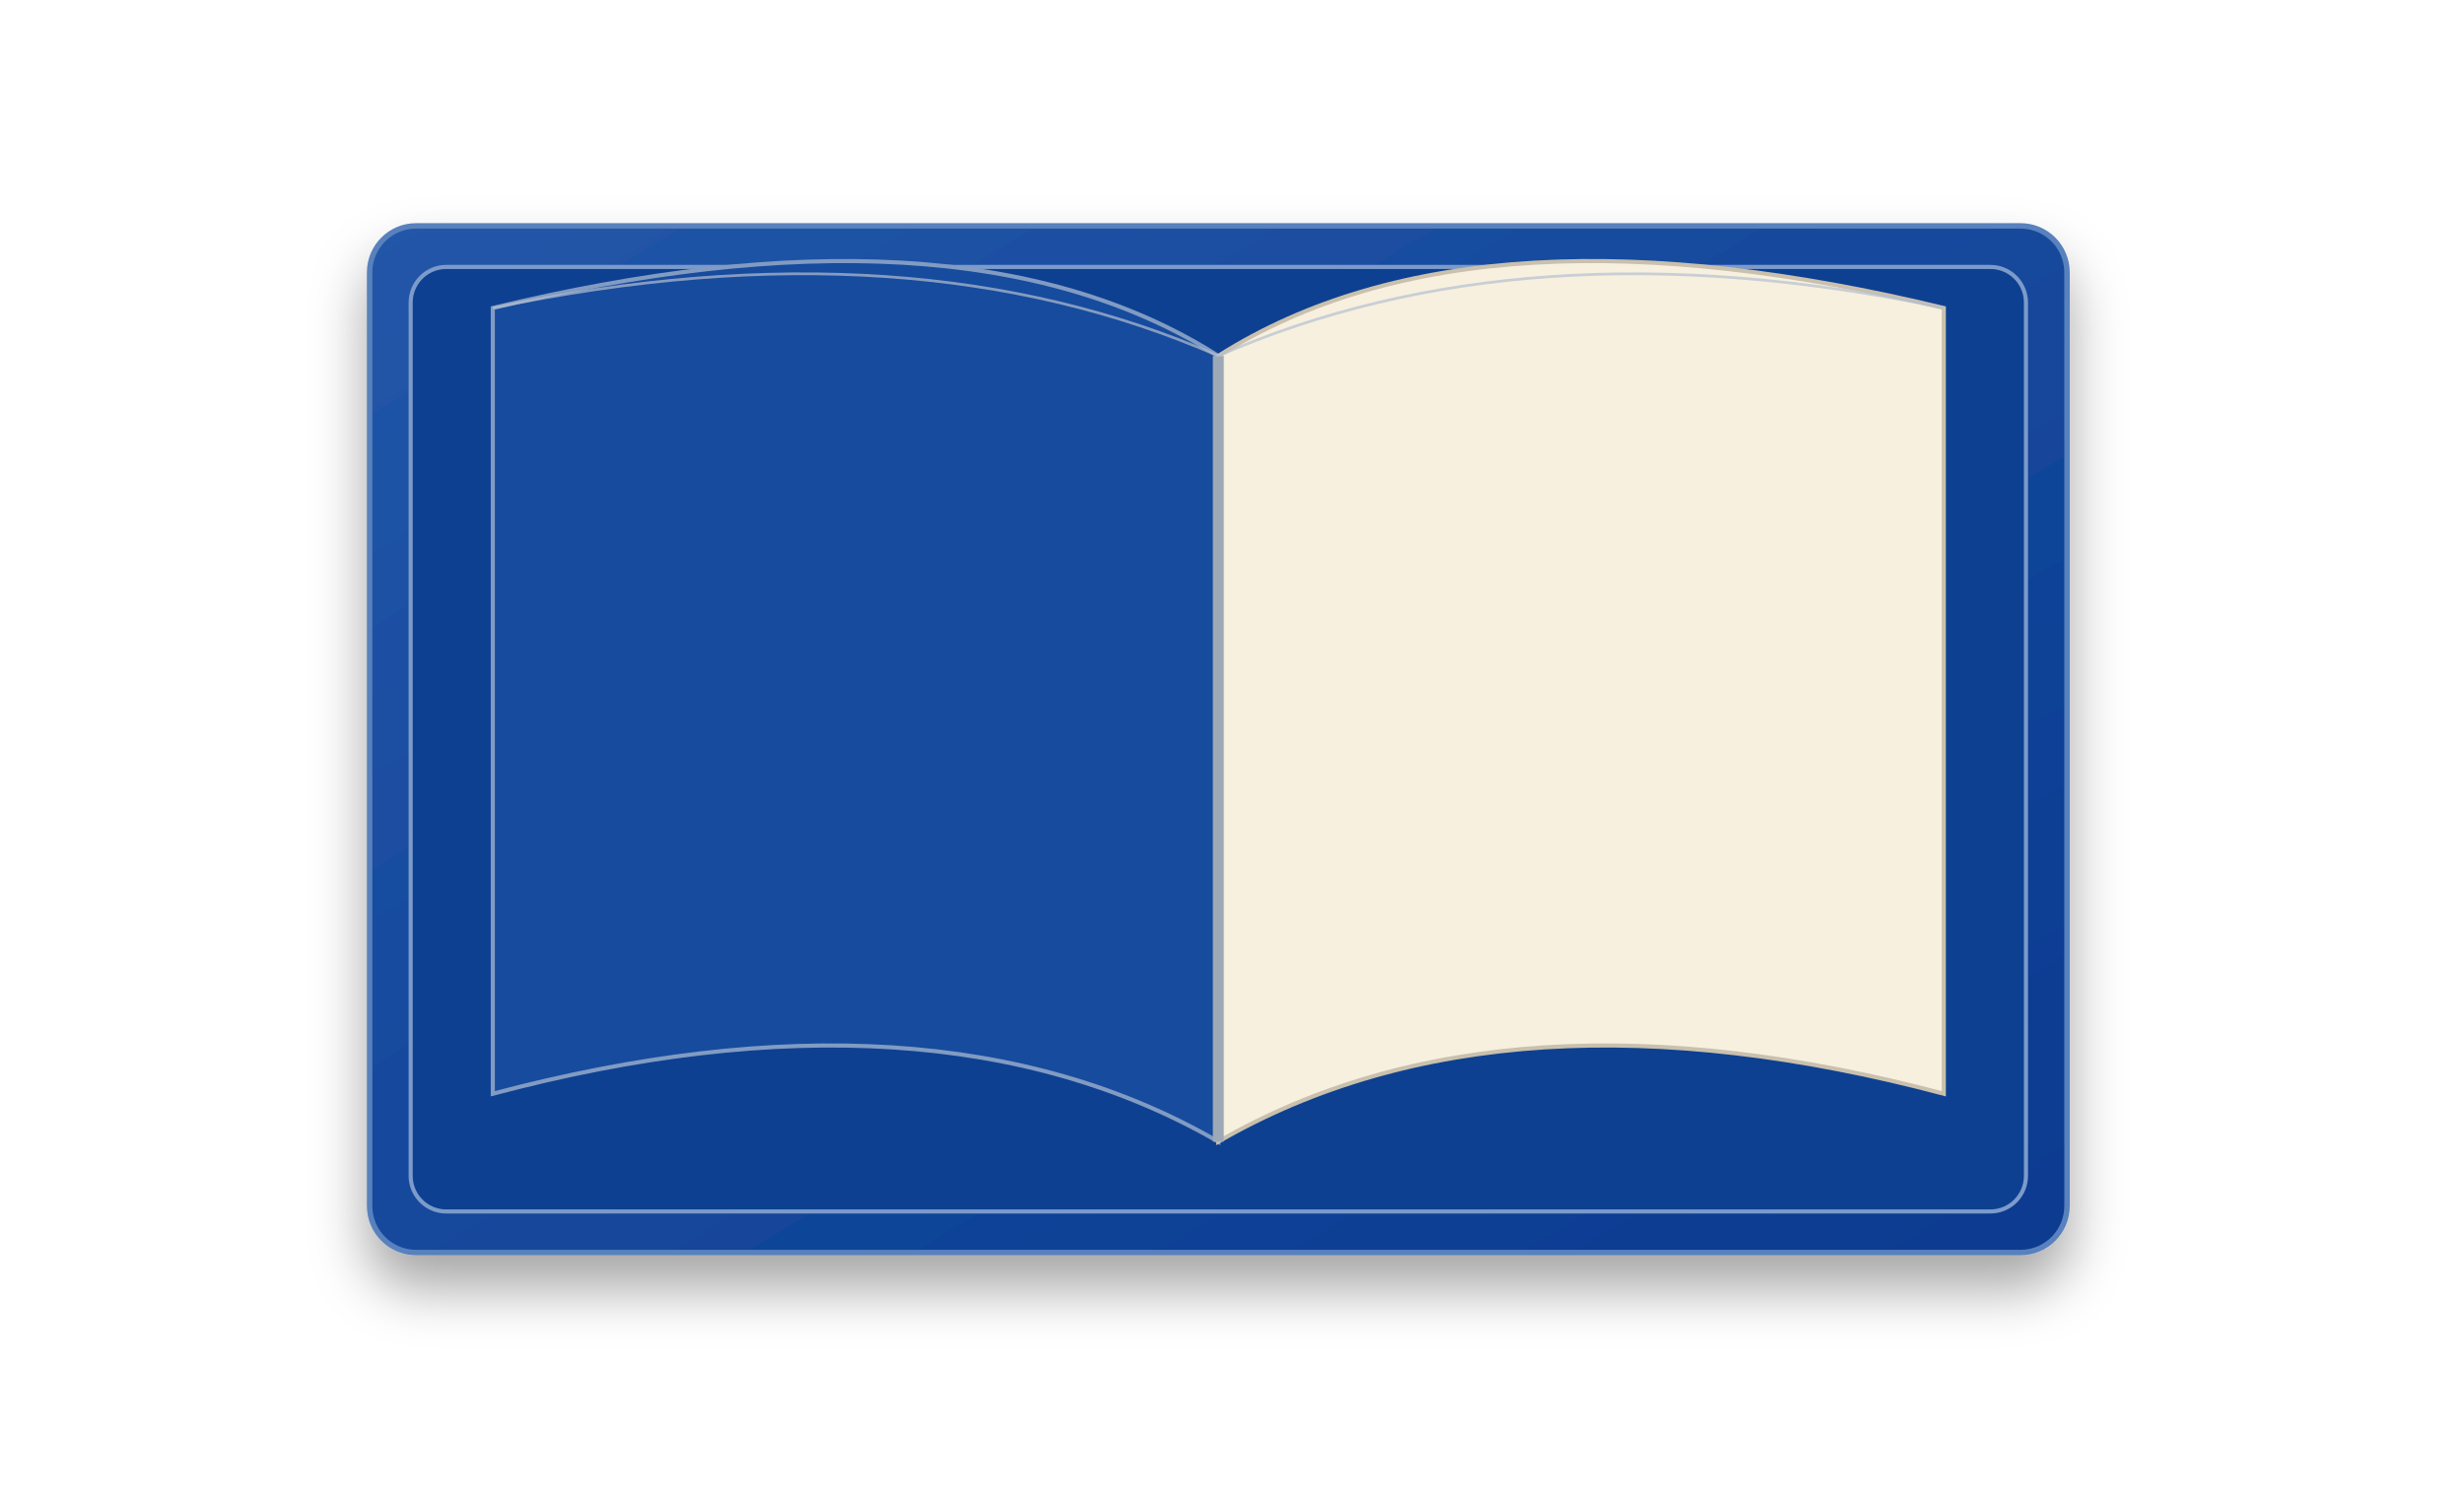
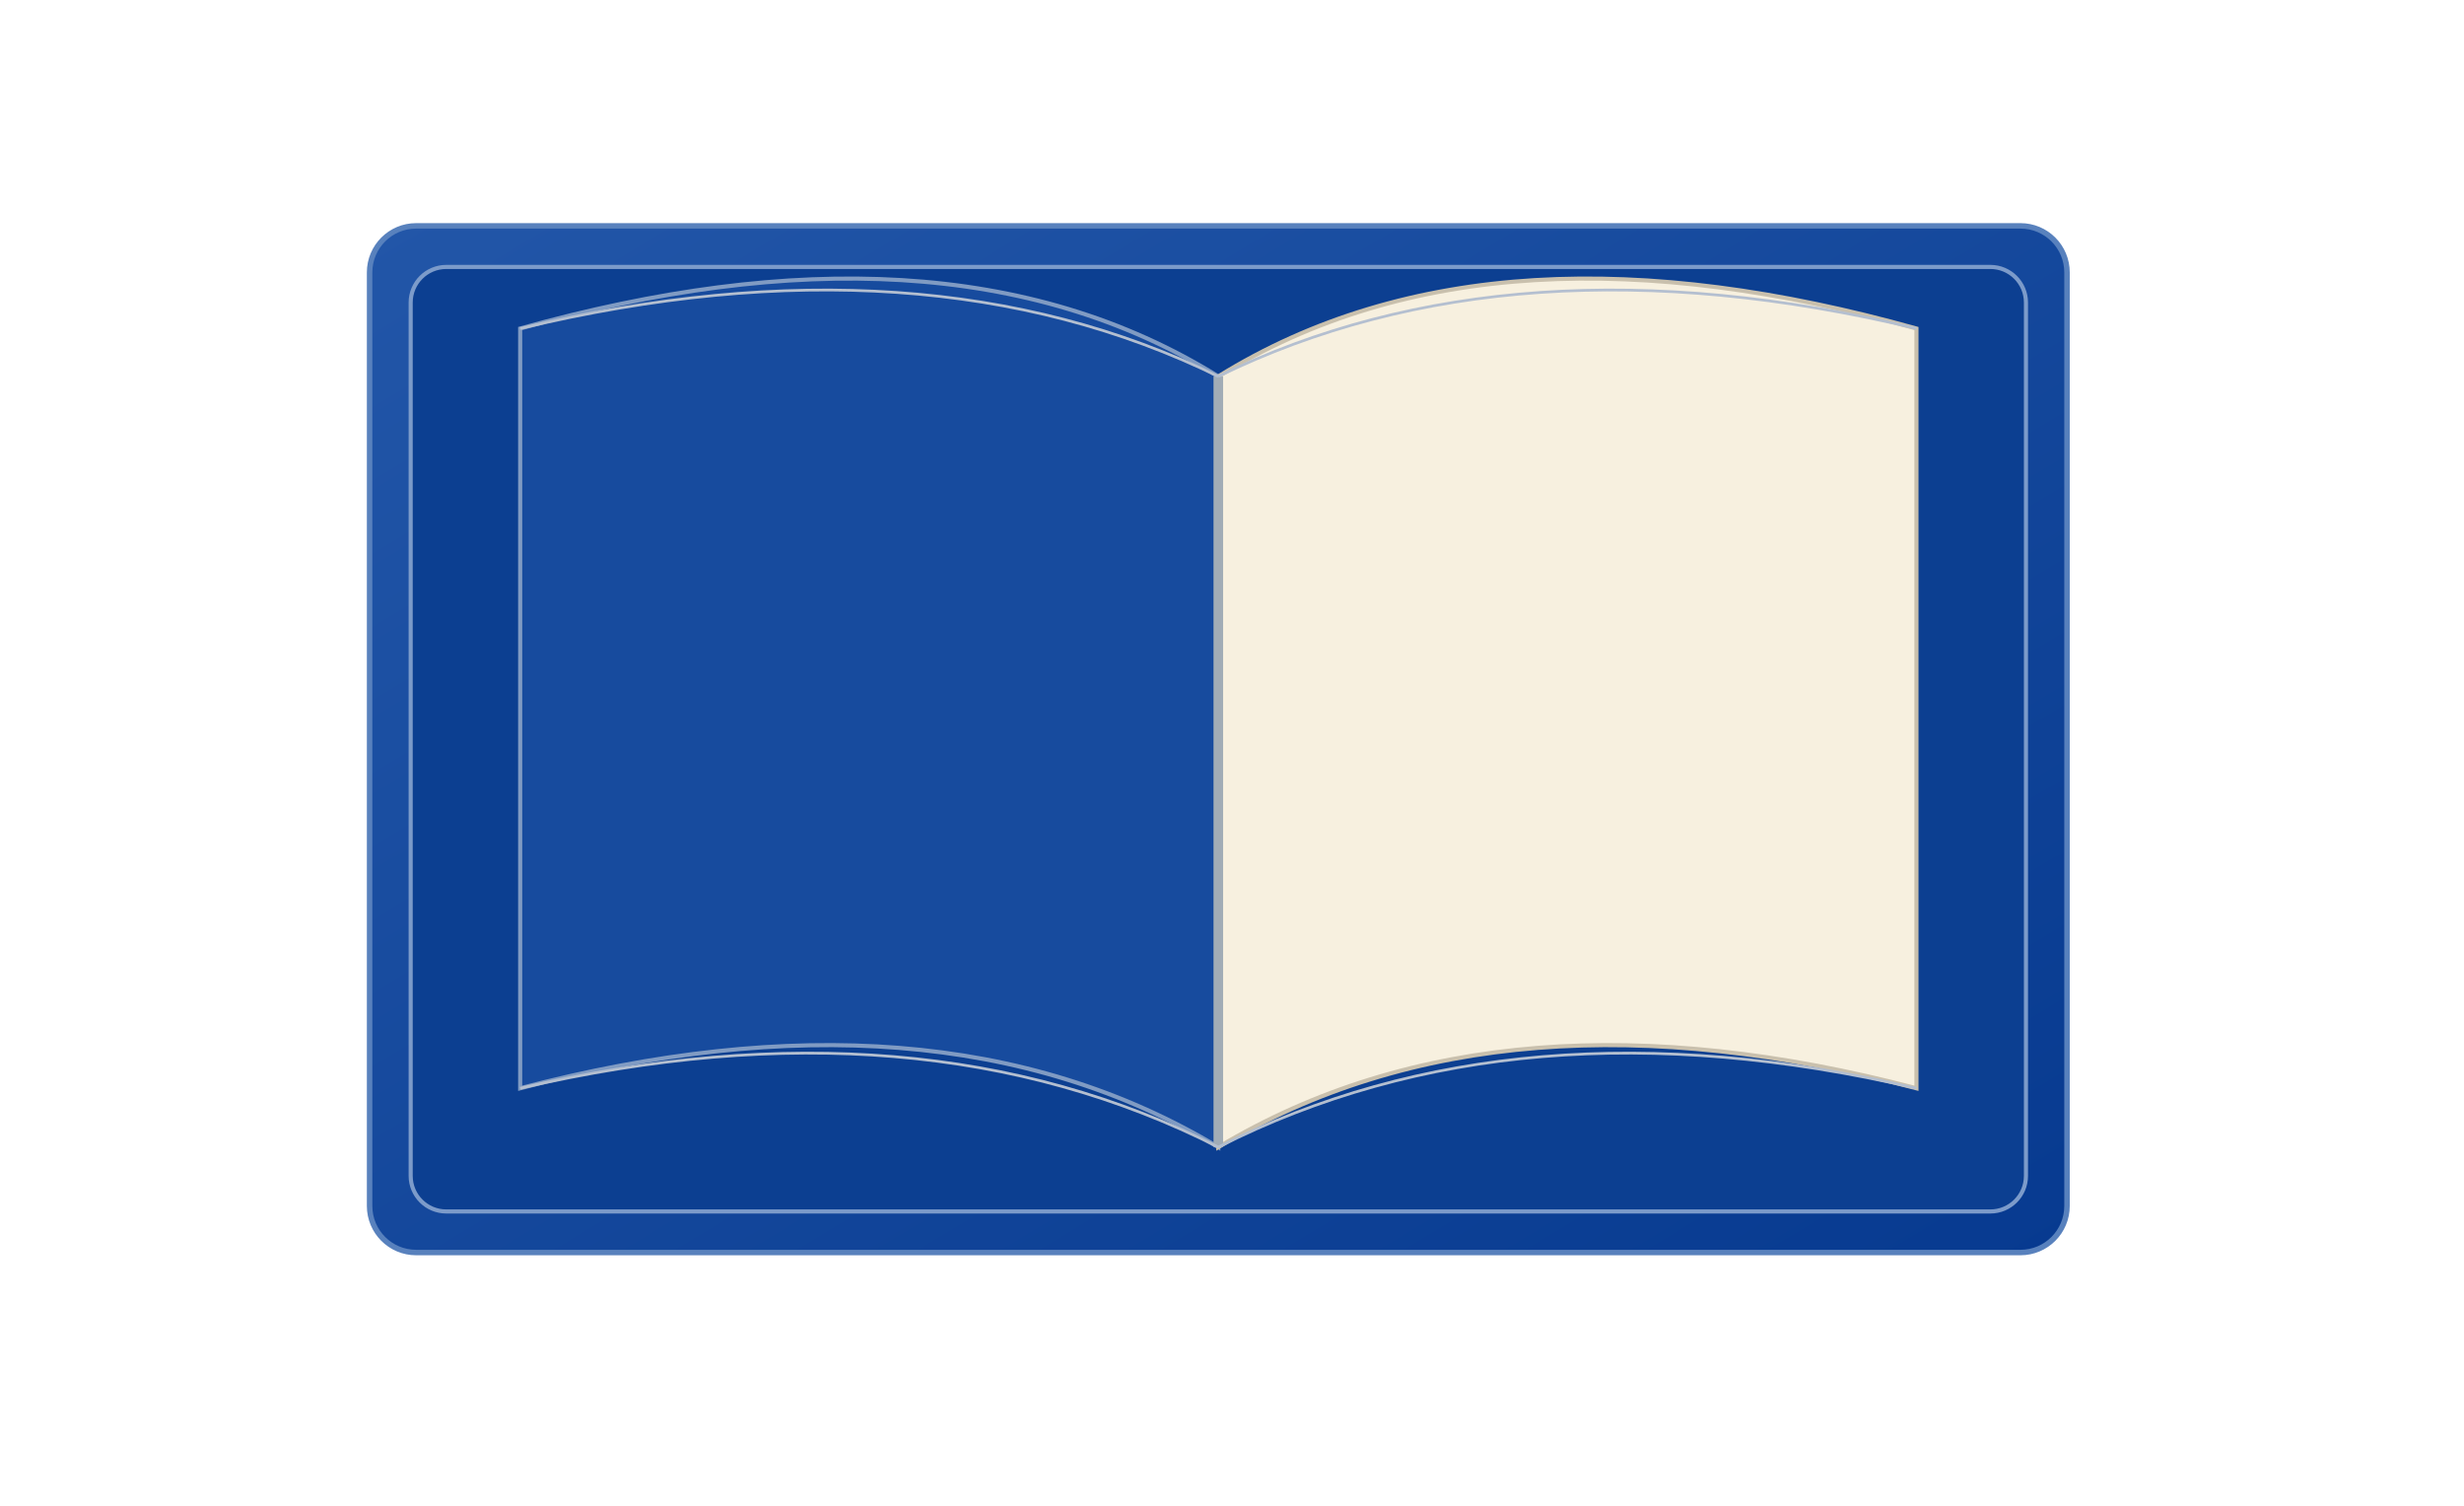
<svg xmlns="http://www.w3.org/2000/svg" viewBox="0 0 1800 1100">
  <defs>
    <linearGradient id="b" x1="0" y1="0" x2="1" y2="1">
      <stop stop-color="#2256a8" />
      <stop offset="1" stop-color="#073a90" />
    </linearGradient>
-     <filter id="s">
-       <feDropShadow dx="0" dy="24" stdDeviation="20" flood-color="#000" flood-opacity=".35" />
-     </filter>
  </defs>
-   <g filter="url(#s)">
-     <rect x="270" y="165" width="1240" height="750" rx="34" fill="url(#b)" stroke="#5881bd" stroke-width="4" />
-     <rect x="300" y="195" width="1180" height="690" rx="26" fill="#0c3f91" stroke="#7c9bca" stroke-width="3" />
-     <path d="M890 260c-129-82-311-88-530-35v574c211-56 390-46 530 35Z" fill="#174b9e" stroke="#819bc2" stroke-width="3" />
-     <path d="M890 260c129-82 311-88 530-35v574c-211-56-390-46-530 35Z" fill="#f7f0df" stroke="#c9c0ad" stroke-width="3" />
-     <path d="M890 260v574" stroke="#9da9b6" stroke-width="8" />
-     <path d="M360 225c205-43 382-30 530 35M1420 225c-205-43-382-30-530 35" fill="none" stroke="#b4bfd0" stroke-width="2" opacity=".7" />
-   </g>
+   <rect x="270" y="165" width="1240" height="750" rx="34" fill="url(#b)" stroke="#5881bd" stroke-width="4" />
+   <rect x="300" y="195" width="1180" height="690" rx="26" fill="#0c3f91" stroke="#7c9bca" stroke-width="3" />
+   <path d="M890 275c-137-85-310-91-510-35v555c198-52 370-41 510 43Z" fill="#174b9e" stroke="#809bc3" stroke-width="3" />
+   <path d="M890 275c137-85 310-91 510-35v555c-198-52-370-41-510 43Z" fill="#f7f0df" stroke="#c9c0ad" stroke-width="3" />
+   <path d="M890 275v563" stroke="#a1acb6" stroke-width="7" />
+   <path d="M380 240c196-47 367-35 510 35M1400 240c-196-47-367-35-510 35" fill="none" stroke="#b4bfd0" stroke-width="2" />
+   <path d="M380 795c194-45 364-31 510 43M1400 795c-194-45-364-31-510 43" fill="none" stroke="#b4bfd0" stroke-width="2" />
</svg>
